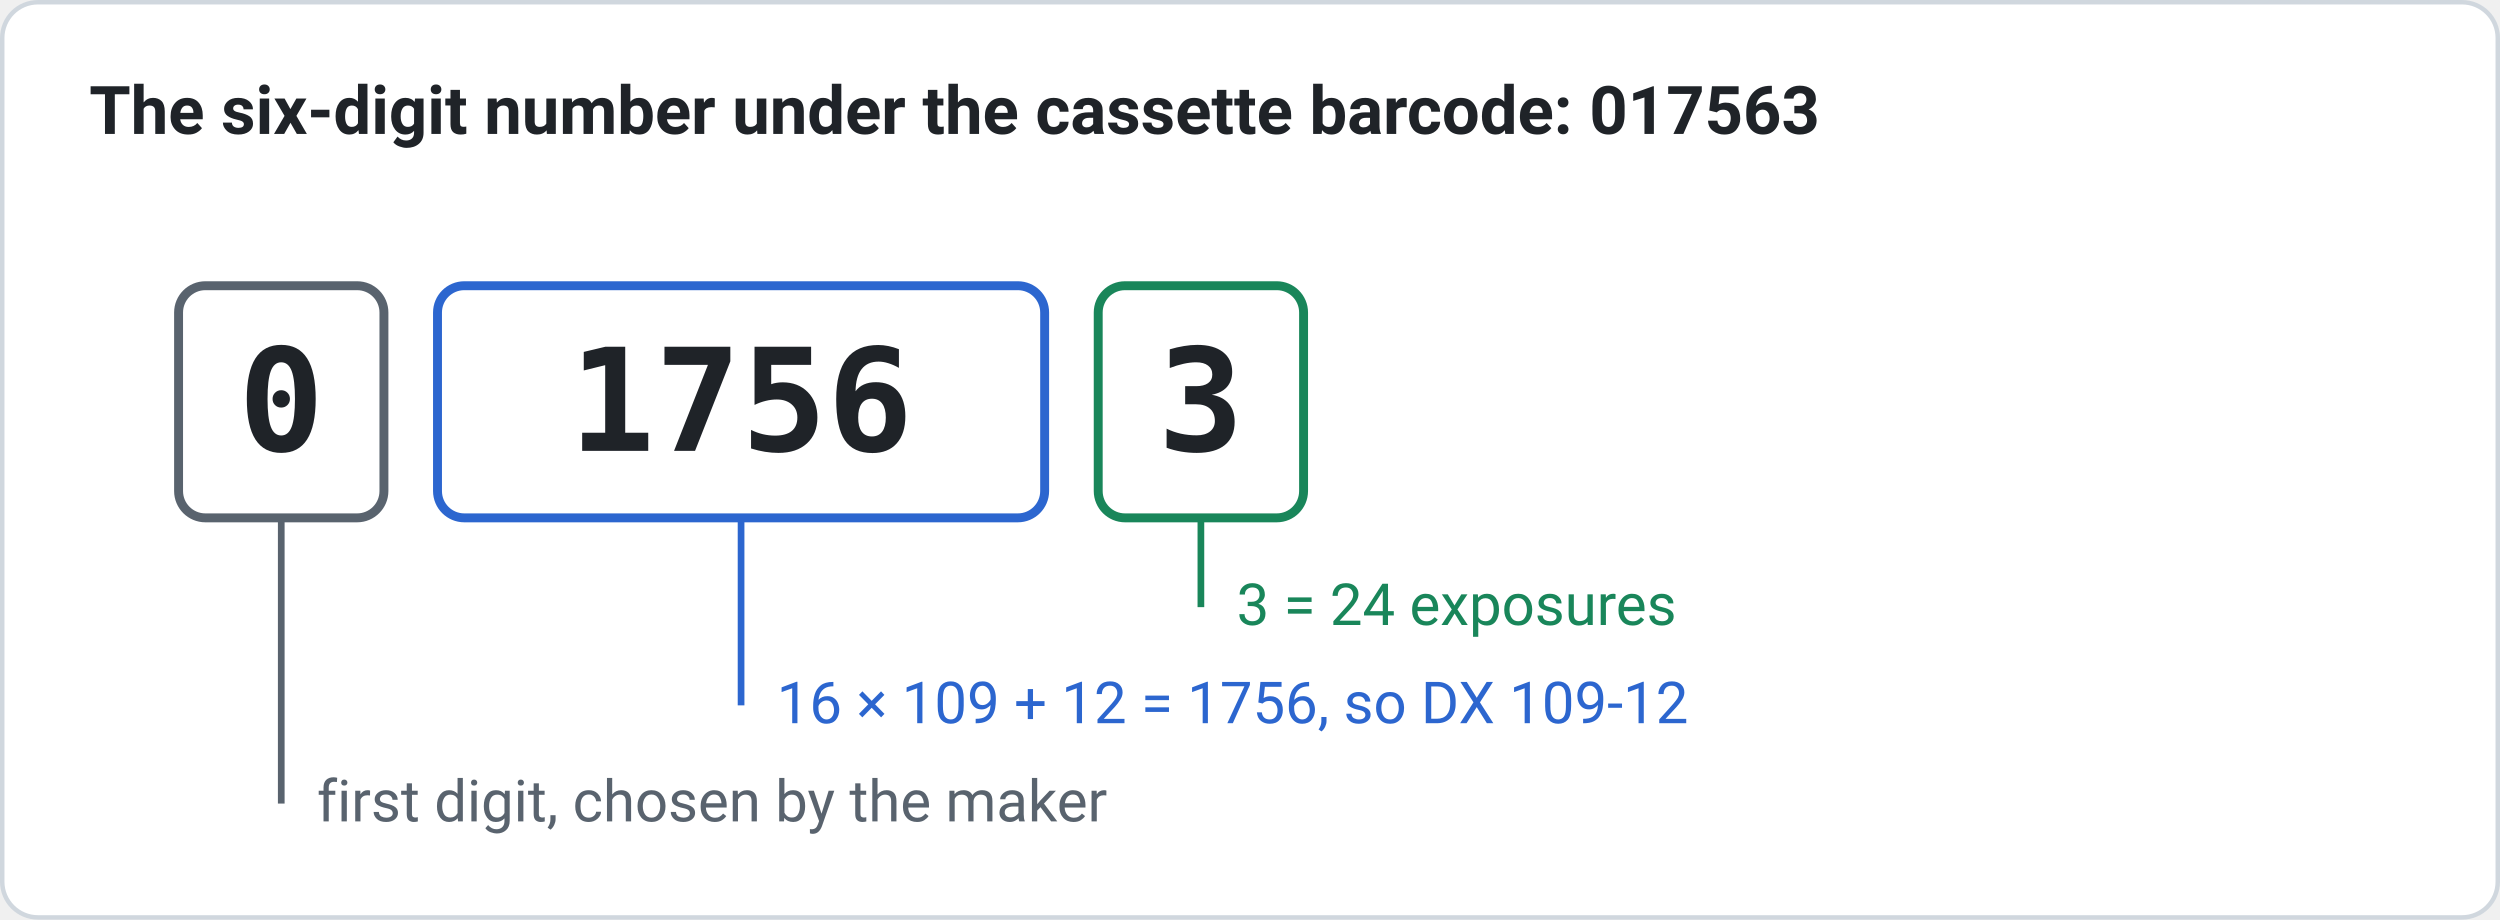
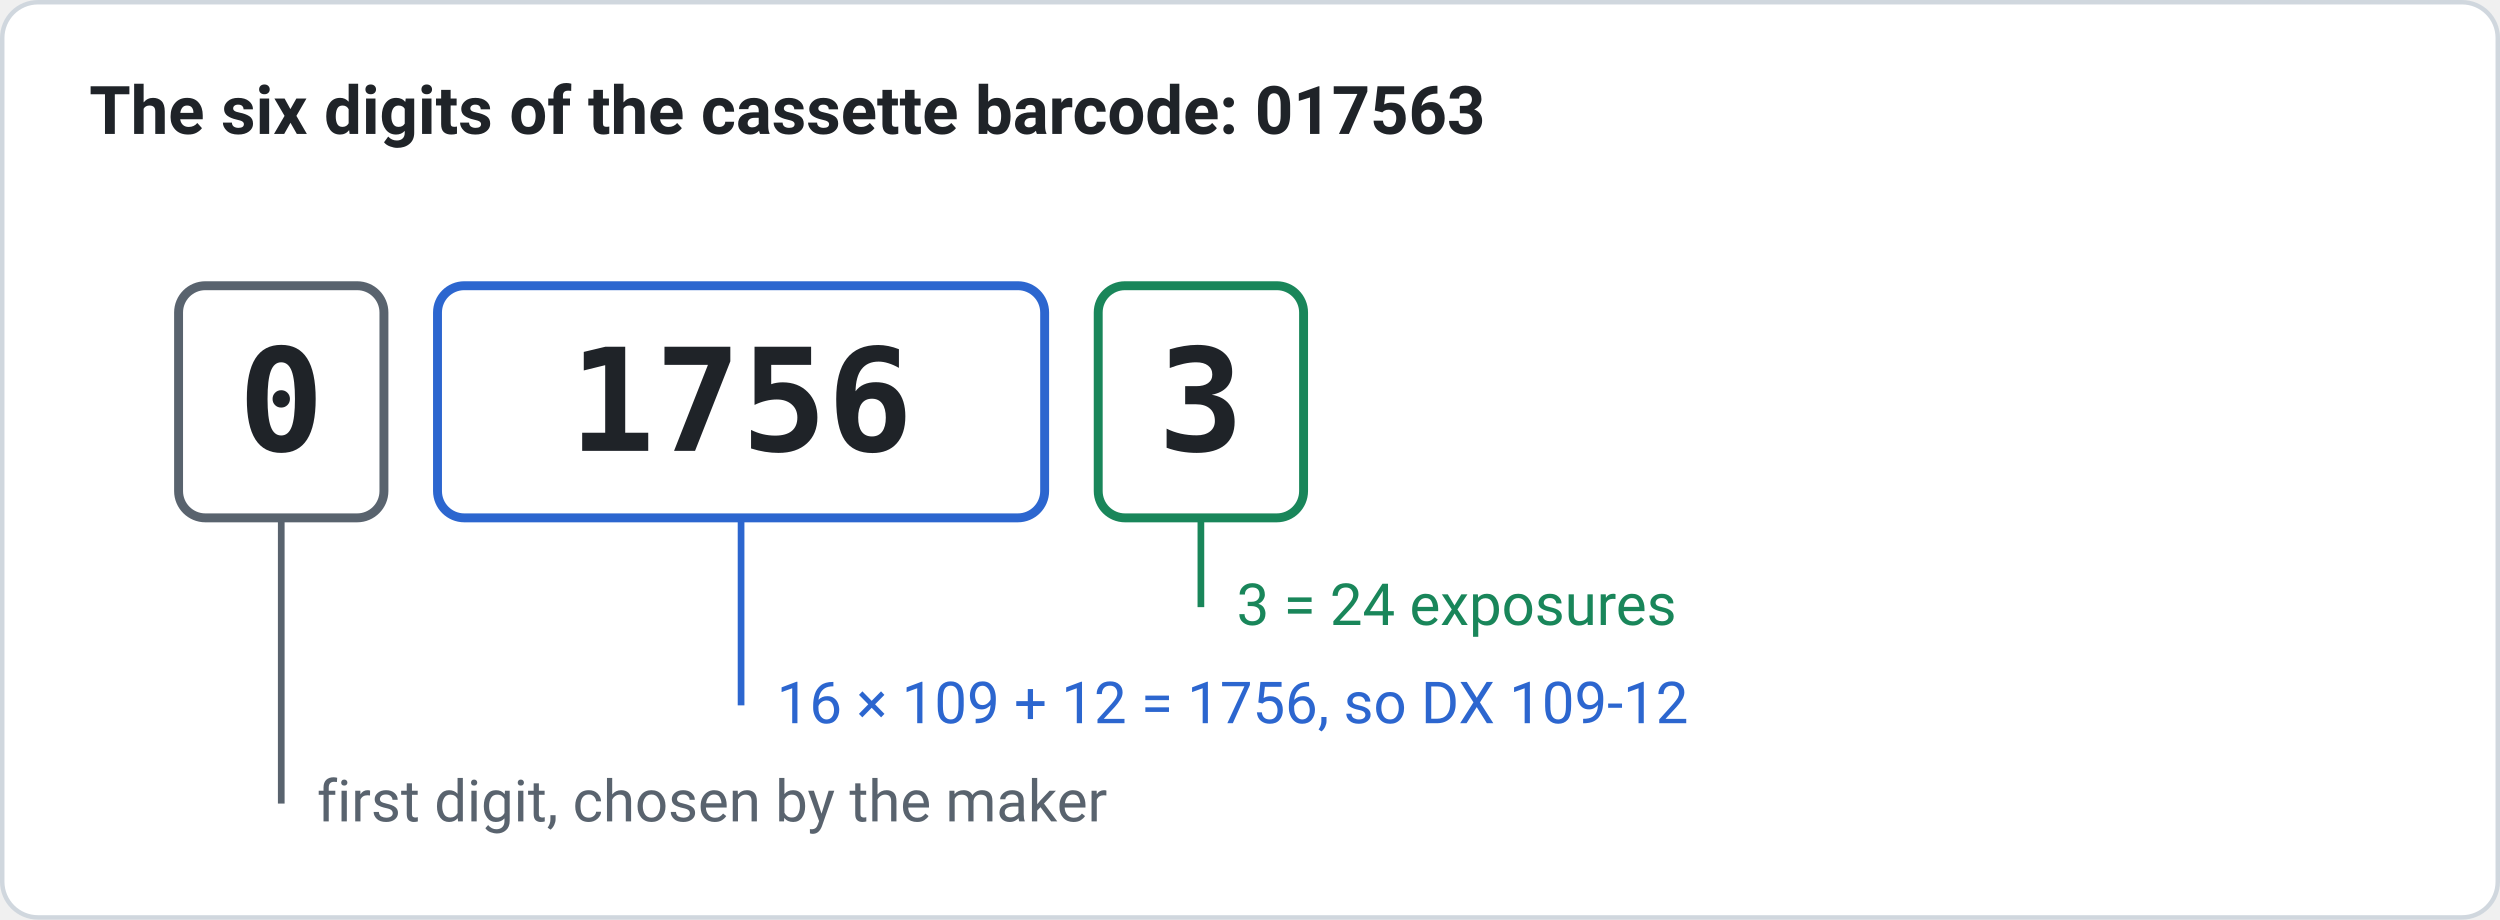
- <svg xmlns="http://www.w3.org/2000/svg" viewBox="0 0 560 206" width="560" height="206" role="img" aria-label="The six-digit number under the cassette barcode: 017563">
+ <svg xmlns="http://www.w3.org/2000/svg" viewBox="0 0 560 206" width="560" height="206" role="img" aria-label="The six digits of the cassette barcode: 017563">
  <g font-family="system-ui, -apple-system, 'Segoe UI', Roboto, 'Noto Sans', 'PingFang SC', 'Hiragino Sans GB', 'Microsoft YaHei', 'Noto Sans CJK SC', sans-serif">
    <rect x="0.5" y="0.5" width="559" height="205" rx="8" fill="#ffffff" stroke="#d0d7de" />
-     <text x="20" y="30" font-size="15" font-weight="650" fill="#1f2328" text-anchor="start">The six-digit number under the cassette barcode: 017563</text>
+     <text x="20" y="30" font-size="15" font-weight="650" fill="#1f2328" text-anchor="start">The six digits of the cassette barcode: 017563</text>
    <rect x="40" y="64" width="46" height="52" rx="6" fill="none" stroke="#59636e" stroke-width="2" />
    <text x="63" y="101" font-size="32" font-weight="700" fill="#1f2328" text-anchor="middle" font-family="ui-monospace, 'SF Mono', Menlo, Consolas, 'DejaVu Sans Mono', monospace">0</text>
    <rect x="98" y="64" width="136" height="52" rx="6" fill="none" stroke="#2c66cf" stroke-width="2" />
    <text x="166" y="101" font-size="32" font-weight="700" fill="#1f2328" text-anchor="middle" font-family="ui-monospace, 'SF Mono', Menlo, Consolas, 'DejaVu Sans Mono', monospace">1756</text>
    <rect x="246" y="64" width="46" height="52" rx="6" fill="none" stroke="#19865a" stroke-width="2" />
    <text x="269" y="101" font-size="32" font-weight="700" fill="#1f2328" text-anchor="middle" font-family="ui-monospace, 'SF Mono', Menlo, Consolas, 'DejaVu Sans Mono', monospace">3</text>
    <line x1="63" y1="116" x2="63" y2="180" stroke="#59636e" stroke-width="1.5" />
    <text x="71" y="184" font-size="13" font-weight="400" fill="#59636e" text-anchor="start">first digit, chosen by the maker</text>
    <line x1="166" y1="116" x2="166" y2="158" stroke="#2c66cf" stroke-width="1.5" />
    <text x="174" y="162" font-size="13" font-weight="400" fill="#2c66cf" text-anchor="start">16 × 109 + 12 = 1756, so DX 109-12</text>
    <line x1="269" y1="116" x2="269" y2="136" stroke="#19865a" stroke-width="1.5" />
    <text x="277" y="140" font-size="13" font-weight="400" fill="#19865a" text-anchor="start">3 = 24 exposures</text>
  </g>
</svg>
